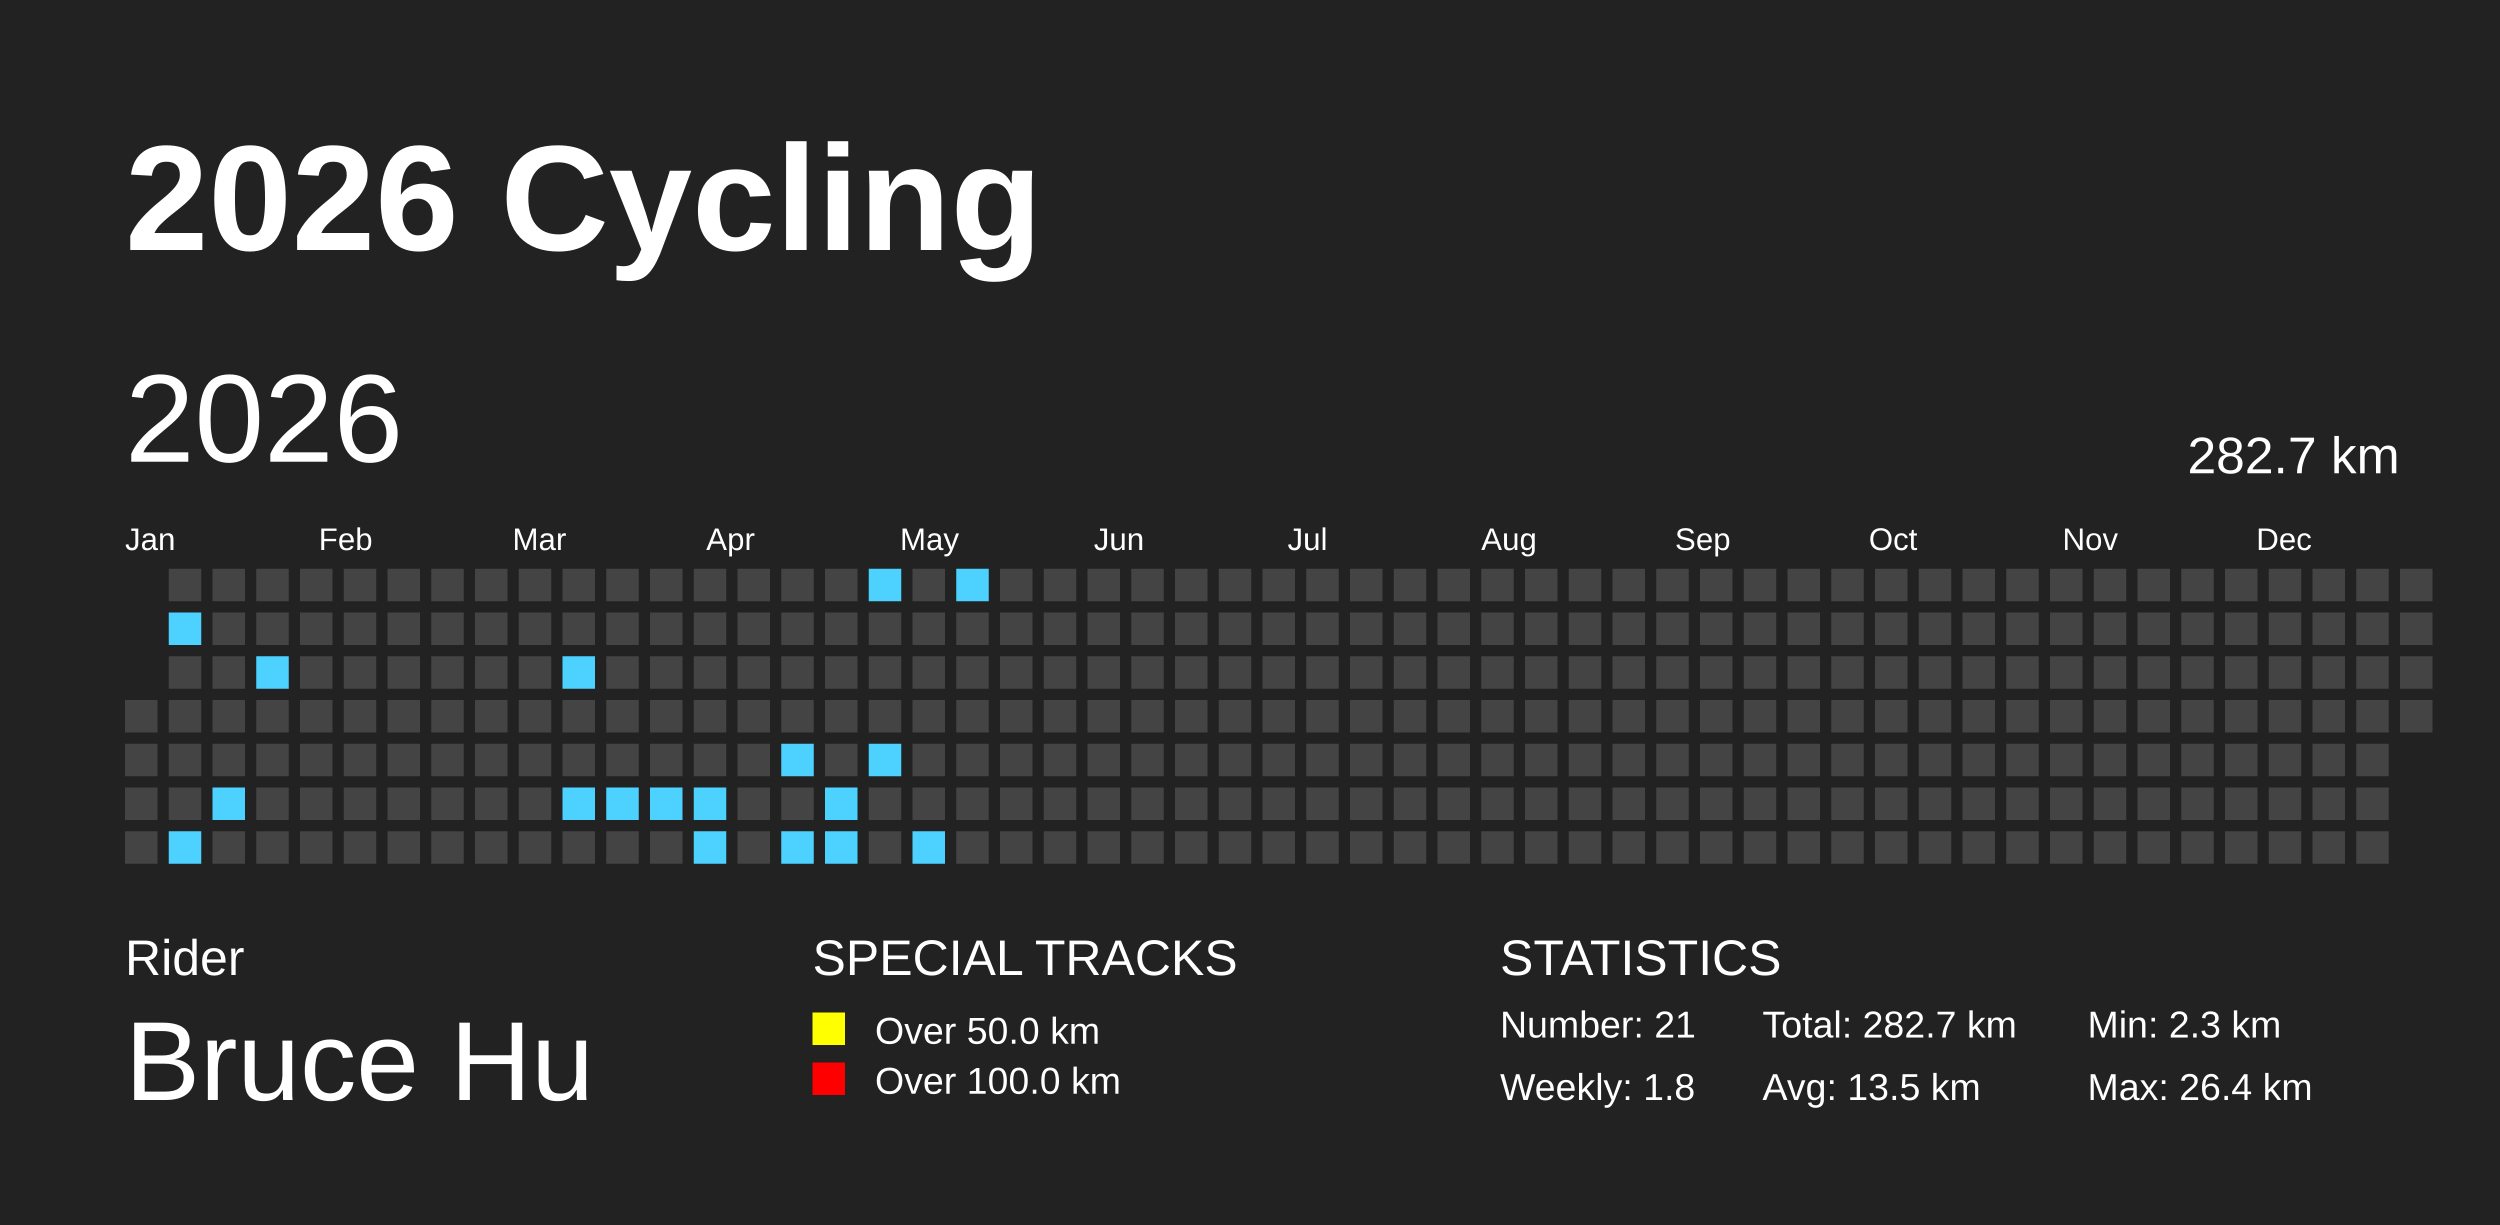
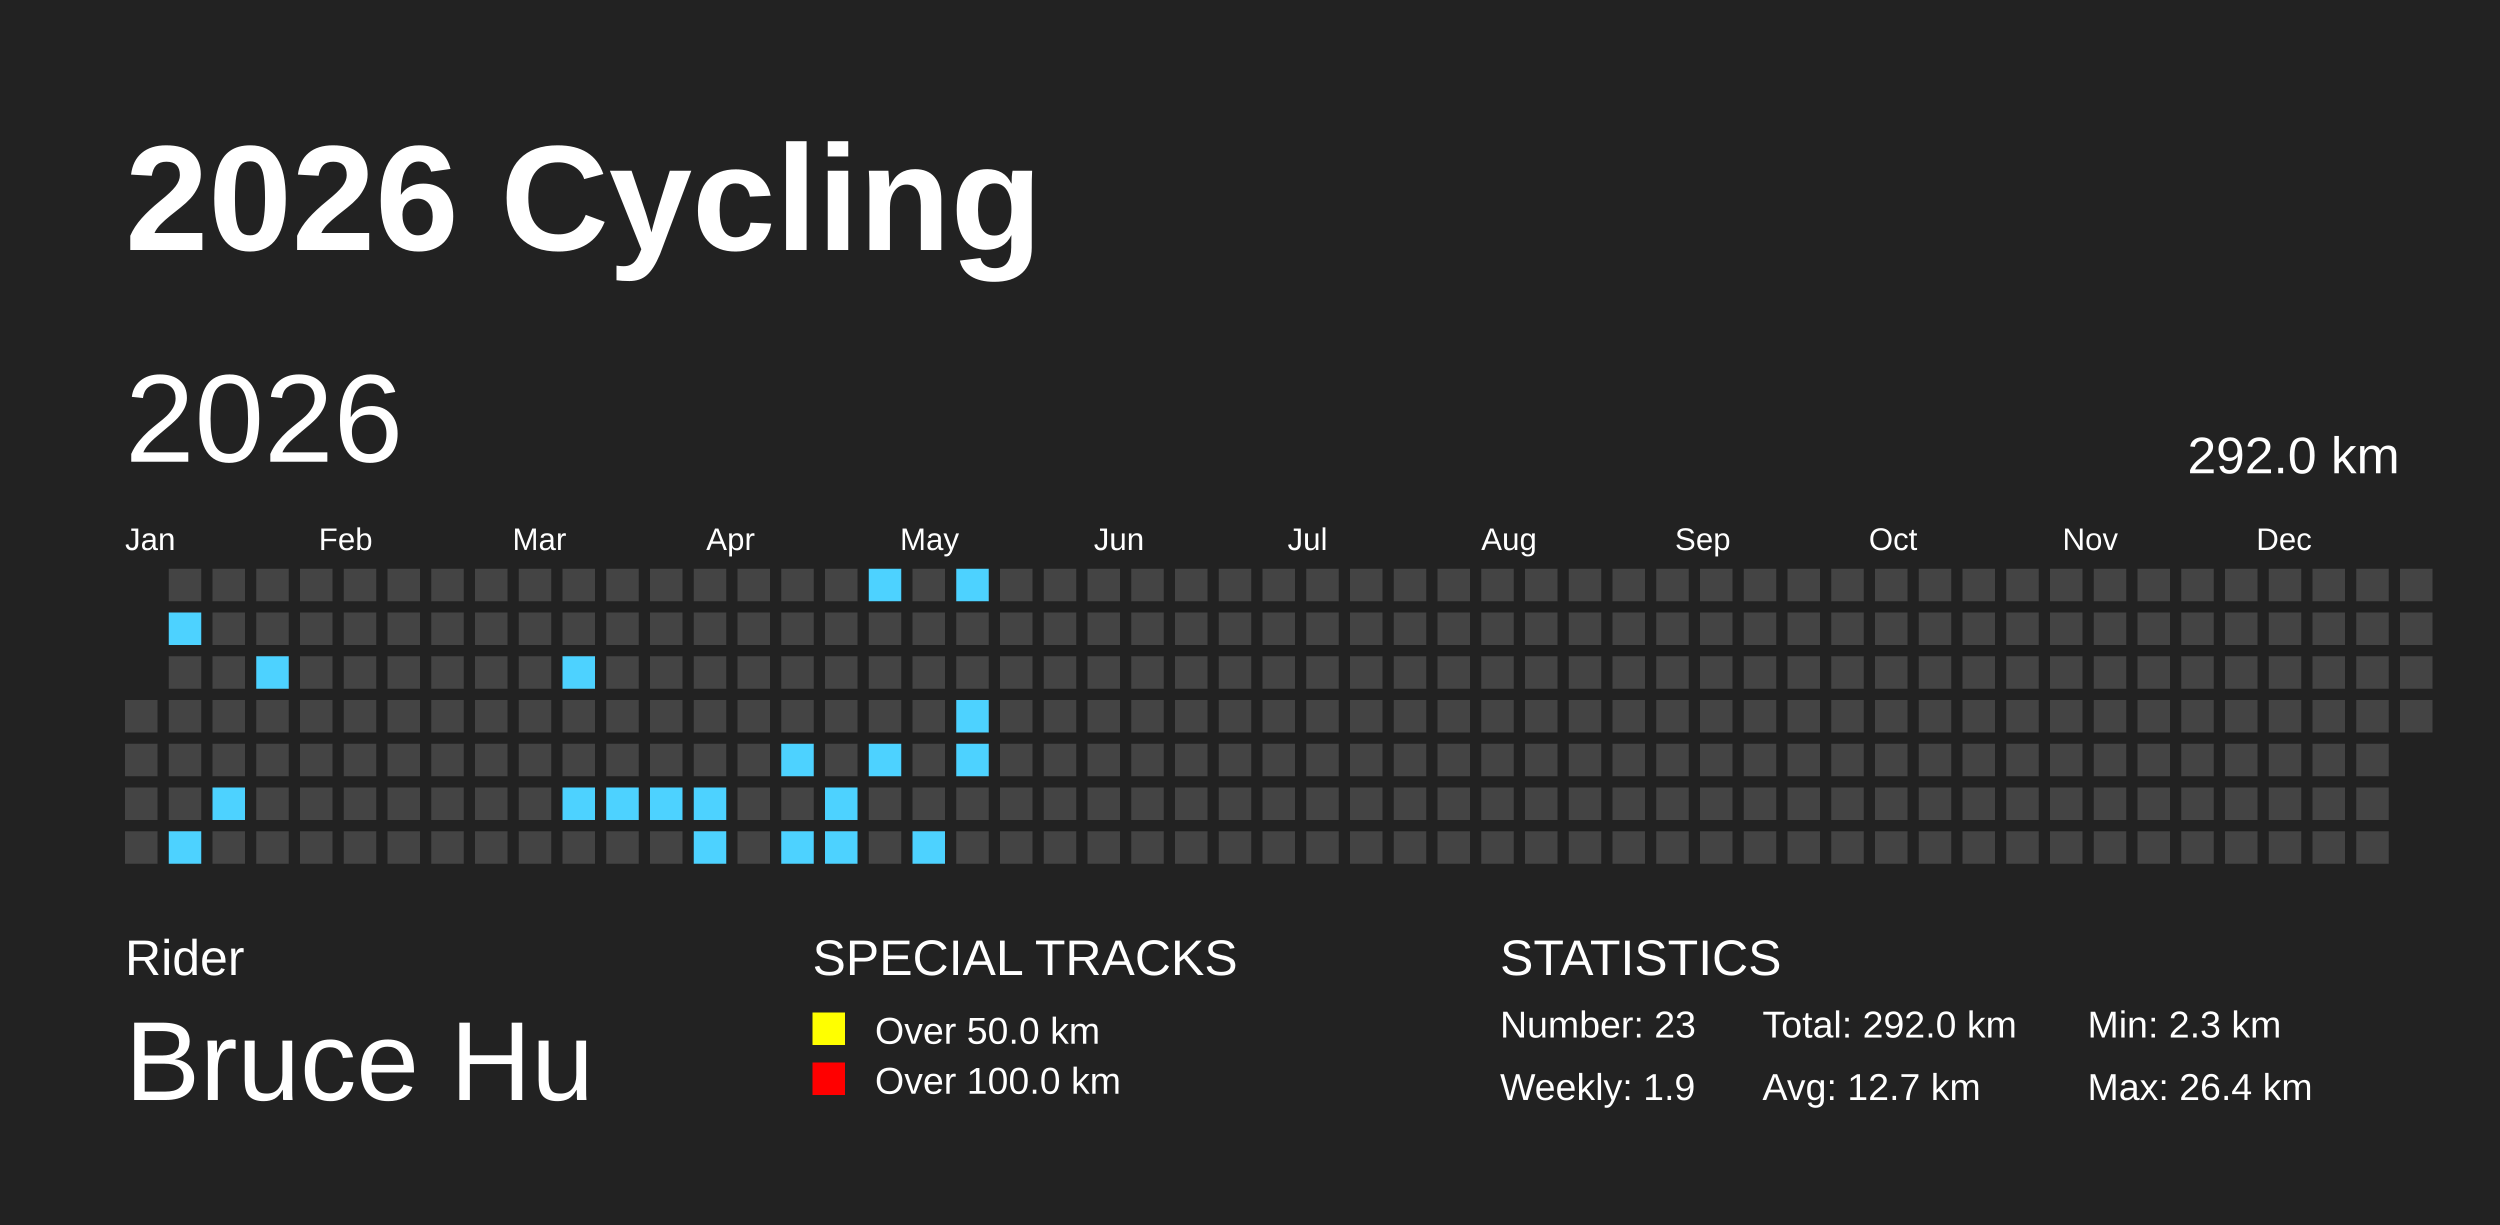
<svg xmlns="http://www.w3.org/2000/svg" baseProfile="full" height="98mm" version="1.1" viewBox="0,0,200,98" width="200mm">
  <defs />
  <rect fill="#222222" height="98" width="200" x="0" y="0" />
  <text fill="#FFFFFF" style="font-size:12px; font-family:Arial; font-weight:bold;" x="10" y="20">2026 Cycling</text>
  <text fill="#FFFFFF" style="font-size:4px; font-family:Arial" x="10" y="78">Rider</text>
  <text fill="#FFFFFF" style="font-size:9px; font-family:Arial" x="10" y="88">Bruce Hu</text>
  <text fill="#FFFFFF" style="font-size:4px; font-family:Arial" x="65" y="78">SPECIAL TRACKS</text>
  <rect fill="yellow" height="2.6" width="2.6" x="65" y="81" />
  <text fill="#FFFFFF" style="font-size:3px; font-family:Arial" x="70" y="83.5">Over 50.0 km</text>
  <rect fill="red" height="2.6" width="2.6" x="65" y="85" />
  <text fill="#FFFFFF" style="font-size:3px; font-family:Arial" x="70" y="87.5">Over 100.0 km</text>
  <text fill="#FFFFFF" style="font-size:4px; font-family:Arial" x="120" y="78">STATISTICS</text>
-   <text fill="#FFFFFF" style="font-size:3px; font-family:Arial" x="120" y="83">Number: 21</text>
-   <text fill="#FFFFFF" style="font-size:3px; font-family:Arial" x="120" y="88">Weekly: 1.8</text>
-   <text fill="#FFFFFF" style="font-size:3px; font-family:Arial" x="141" y="83">Total: 282.7 km</text>
-   <text fill="#FFFFFF" style="font-size:3px; font-family:Arial" x="141" y="88">Avg: 13.5 km</text>
+   <text fill="#FFFFFF" style="font-size:3px; font-family:Arial" x="120" y="83">Number: 23</text>
+   <text fill="#FFFFFF" style="font-size:3px; font-family:Arial" x="120" y="88">Weekly: 1.9</text>
+   <text fill="#FFFFFF" style="font-size:3px; font-family:Arial" x="141" y="83">Total: 292.0 km</text>
+   <text fill="#FFFFFF" style="font-size:3px; font-family:Arial" x="141" y="88">Avg: 12.7 km</text>
  <text fill="#FFFFFF" style="font-size:3px; font-family:Arial" x="167" y="83">Min: 2.3 km</text>
  <text fill="#FFFFFF" style="font-size:3px; font-family:Arial" x="167" y="88">Max: 26.4 km</text>
  <text dominant-baseline="hanging" fill="#FFFFFF" style="font-size:10.0px; font-family:Arial;" x="10" y="30">2026</text>
-   <text dominant-baseline="hanging" fill="#FFFFFF" style="font-size:4.125px; font-family:Arial;" x="175" y="35">282.7 km</text>
+   <text dominant-baseline="hanging" fill="#FFFFFF" style="font-size:4.125px; font-family:Arial;" x="175" y="35">292.0 km</text>
  <text fill="#FFFFFF" style="font-size:2.5px; font-family:Arial" x="10.0" y="44">Jan</text>
  <text fill="#FFFFFF" style="font-size:2.5px; font-family:Arial" x="25.5" y="44">Feb</text>
  <text fill="#FFFFFF" style="font-size:2.5px; font-family:Arial" x="41.0" y="44">Mar</text>
  <text fill="#FFFFFF" style="font-size:2.5px; font-family:Arial" x="56.5" y="44">Apr</text>
  <text fill="#FFFFFF" style="font-size:2.5px; font-family:Arial" x="72.0" y="44">May</text>
  <text fill="#FFFFFF" style="font-size:2.5px; font-family:Arial" x="87.5" y="44">Jun</text>
  <text fill="#FFFFFF" style="font-size:2.5px; font-family:Arial" x="103.0" y="44">Jul</text>
  <text fill="#FFFFFF" style="font-size:2.5px; font-family:Arial" x="118.5" y="44">Aug</text>
  <text fill="#FFFFFF" style="font-size:2.5px; font-family:Arial" x="134.0" y="44">Sep</text>
  <text fill="#FFFFFF" style="font-size:2.5px; font-family:Arial" x="149.5" y="44">Oct</text>
  <text fill="#FFFFFF" style="font-size:2.5px; font-family:Arial" x="165.0" y="44">Nov</text>
  <text fill="#FFFFFF" style="font-size:2.5px; font-family:Arial" x="180.5" y="44">Dec</text>
  <rect fill="#444444" height="2.6" width="2.6" x="10.0" y="56.0" />
  <rect fill="#444444" height="2.6" width="2.6" x="10.0" y="59.5" />
  <rect fill="#444444" height="2.6" width="2.6" x="10.0" y="63.0" />
  <rect fill="#444444" height="2.6" width="2.6" x="10.0" y="66.5" />
  <rect fill="#444444" height="2.6" width="2.6" x="13.5" y="45.5" />
  <rect fill="#4DD2FF" height="2.6" width="2.6" x="13.5" y="49.0" />
  <rect fill="#444444" height="2.6" width="2.6" x="13.5" y="52.5" />
  <rect fill="#444444" height="2.6" width="2.6" x="13.5" y="56.0" />
  <rect fill="#444444" height="2.6" width="2.6" x="13.5" y="59.5" />
  <rect fill="#444444" height="2.6" width="2.6" x="13.5" y="63.0" />
  <rect fill="#4DD2FF" height="2.6" width="2.6" x="13.5" y="66.5" />
  <rect fill="#444444" height="2.6" width="2.6" x="17.0" y="45.5" />
  <rect fill="#444444" height="2.6" width="2.6" x="17.0" y="49.0" />
  <rect fill="#444444" height="2.6" width="2.6" x="17.0" y="52.5" />
  <rect fill="#444444" height="2.6" width="2.6" x="17.0" y="56.0" />
  <rect fill="#444444" height="2.6" width="2.6" x="17.0" y="59.5" />
  <rect fill="#4DD2FF" height="2.6" width="2.6" x="17.0" y="63.0" />
  <rect fill="#444444" height="2.6" width="2.6" x="17.0" y="66.5" />
  <rect fill="#444444" height="2.6" width="2.6" x="20.5" y="45.5" />
  <rect fill="#444444" height="2.6" width="2.6" x="20.5" y="49.0" />
  <rect fill="#4DD2FF" height="2.6" width="2.6" x="20.5" y="52.5" />
  <rect fill="#444444" height="2.6" width="2.6" x="20.5" y="56.0" />
  <rect fill="#444444" height="2.6" width="2.6" x="20.5" y="59.5" />
  <rect fill="#444444" height="2.6" width="2.6" x="20.5" y="63.0" />
  <rect fill="#444444" height="2.6" width="2.6" x="20.5" y="66.5" />
  <rect fill="#444444" height="2.6" width="2.6" x="24.0" y="45.5" />
  <rect fill="#444444" height="2.6" width="2.6" x="24.0" y="49.0" />
  <rect fill="#444444" height="2.6" width="2.6" x="24.0" y="52.5" />
  <rect fill="#444444" height="2.6" width="2.6" x="24.0" y="56.0" />
  <rect fill="#444444" height="2.6" width="2.6" x="24.0" y="59.5" />
  <rect fill="#444444" height="2.6" width="2.6" x="24.0" y="63.0" />
  <rect fill="#444444" height="2.6" width="2.6" x="24.0" y="66.5" />
  <rect fill="#444444" height="2.6" width="2.6" x="27.5" y="45.5" />
  <rect fill="#444444" height="2.6" width="2.6" x="27.5" y="49.0" />
  <rect fill="#444444" height="2.6" width="2.6" x="27.5" y="52.5" />
  <rect fill="#444444" height="2.6" width="2.6" x="27.5" y="56.0" />
  <rect fill="#444444" height="2.6" width="2.6" x="27.5" y="59.5" />
  <rect fill="#444444" height="2.6" width="2.6" x="27.5" y="63.0" />
  <rect fill="#444444" height="2.6" width="2.6" x="27.5" y="66.5" />
  <rect fill="#444444" height="2.6" width="2.6" x="31.0" y="45.5" />
  <rect fill="#444444" height="2.6" width="2.6" x="31.0" y="49.0" />
  <rect fill="#444444" height="2.6" width="2.6" x="31.0" y="52.5" />
  <rect fill="#444444" height="2.6" width="2.6" x="31.0" y="56.0" />
  <rect fill="#444444" height="2.6" width="2.6" x="31.0" y="59.5" />
  <rect fill="#444444" height="2.6" width="2.6" x="31.0" y="63.0" />
  <rect fill="#444444" height="2.6" width="2.6" x="31.0" y="66.5" />
  <rect fill="#444444" height="2.6" width="2.6" x="34.5" y="45.5" />
  <rect fill="#444444" height="2.6" width="2.6" x="34.5" y="49.0" />
  <rect fill="#444444" height="2.6" width="2.6" x="34.5" y="52.5" />
  <rect fill="#444444" height="2.6" width="2.6" x="34.5" y="56.0" />
  <rect fill="#444444" height="2.6" width="2.6" x="34.5" y="59.5" />
  <rect fill="#444444" height="2.6" width="2.6" x="34.5" y="63.0" />
  <rect fill="#444444" height="2.6" width="2.6" x="34.5" y="66.5" />
  <rect fill="#444444" height="2.6" width="2.6" x="38.0" y="45.5" />
  <rect fill="#444444" height="2.6" width="2.6" x="38.0" y="49.0" />
  <rect fill="#444444" height="2.6" width="2.6" x="38.0" y="52.5" />
  <rect fill="#444444" height="2.6" width="2.6" x="38.0" y="56.0" />
  <rect fill="#444444" height="2.6" width="2.6" x="38.0" y="59.5" />
  <rect fill="#444444" height="2.6" width="2.6" x="38.0" y="63.0" />
  <rect fill="#444444" height="2.6" width="2.6" x="38.0" y="66.5" />
  <rect fill="#444444" height="2.6" width="2.6" x="41.5" y="45.5" />
  <rect fill="#444444" height="2.6" width="2.6" x="41.5" y="49.0" />
  <rect fill="#444444" height="2.6" width="2.6" x="41.5" y="52.5" />
  <rect fill="#444444" height="2.6" width="2.6" x="41.5" y="56.0" />
  <rect fill="#444444" height="2.6" width="2.6" x="41.5" y="59.5" />
  <rect fill="#444444" height="2.6" width="2.6" x="41.5" y="63.0" />
  <rect fill="#444444" height="2.6" width="2.6" x="41.5" y="66.5" />
  <rect fill="#444444" height="2.6" width="2.6" x="45.0" y="45.5" />
  <rect fill="#444444" height="2.6" width="2.6" x="45.0" y="49.0" />
  <rect fill="#4DD2FF" height="2.6" width="2.6" x="45.0" y="52.5" />
  <rect fill="#444444" height="2.6" width="2.6" x="45.0" y="56.0" />
  <rect fill="#444444" height="2.6" width="2.6" x="45.0" y="59.5" />
  <rect fill="#4DD2FF" height="2.6" width="2.6" x="45.0" y="63.0" />
  <rect fill="#444444" height="2.6" width="2.6" x="45.0" y="66.5" />
  <rect fill="#444444" height="2.6" width="2.6" x="48.5" y="45.5" />
  <rect fill="#444444" height="2.6" width="2.6" x="48.5" y="49.0" />
  <rect fill="#444444" height="2.6" width="2.6" x="48.5" y="52.5" />
  <rect fill="#444444" height="2.6" width="2.6" x="48.5" y="56.0" />
  <rect fill="#444444" height="2.6" width="2.6" x="48.5" y="59.5" />
  <rect fill="#4DD2FF" height="2.6" width="2.6" x="48.5" y="63.0" />
  <rect fill="#444444" height="2.6" width="2.6" x="48.5" y="66.5" />
  <rect fill="#444444" height="2.6" width="2.6" x="52.0" y="45.5" />
  <rect fill="#444444" height="2.6" width="2.6" x="52.0" y="49.0" />
  <rect fill="#444444" height="2.6" width="2.6" x="52.0" y="52.5" />
  <rect fill="#444444" height="2.6" width="2.6" x="52.0" y="56.0" />
  <rect fill="#444444" height="2.6" width="2.6" x="52.0" y="59.5" />
  <rect fill="#4DD2FF" height="2.6" width="2.6" x="52.0" y="63.0" />
  <rect fill="#444444" height="2.6" width="2.6" x="52.0" y="66.5" />
  <rect fill="#444444" height="2.6" width="2.6" x="55.5" y="45.5" />
  <rect fill="#444444" height="2.6" width="2.6" x="55.5" y="49.0" />
  <rect fill="#444444" height="2.6" width="2.6" x="55.5" y="52.5" />
  <rect fill="#444444" height="2.6" width="2.6" x="55.5" y="56.0" />
  <rect fill="#444444" height="2.6" width="2.6" x="55.5" y="59.5" />
  <rect fill="#4DD2FF" height="2.6" width="2.6" x="55.5" y="63.0" />
  <rect fill="#4DD2FF" height="2.6" width="2.6" x="55.5" y="66.5" />
  <rect fill="#444444" height="2.6" width="2.6" x="59.0" y="45.5" />
  <rect fill="#444444" height="2.6" width="2.6" x="59.0" y="49.0" />
  <rect fill="#444444" height="2.6" width="2.6" x="59.0" y="52.5" />
  <rect fill="#444444" height="2.6" width="2.6" x="59.0" y="56.0" />
  <rect fill="#444444" height="2.6" width="2.6" x="59.0" y="59.5" />
  <rect fill="#444444" height="2.6" width="2.6" x="59.0" y="63.0" />
  <rect fill="#444444" height="2.6" width="2.6" x="59.0" y="66.5" />
  <rect fill="#444444" height="2.6" width="2.6" x="62.5" y="45.5" />
  <rect fill="#444444" height="2.6" width="2.6" x="62.5" y="49.0" />
  <rect fill="#444444" height="2.6" width="2.6" x="62.5" y="52.5" />
  <rect fill="#444444" height="2.6" width="2.6" x="62.5" y="56.0" />
  <rect fill="#4DD2FF" height="2.6" width="2.6" x="62.5" y="59.5" />
  <rect fill="#444444" height="2.6" width="2.6" x="62.5" y="63.0" />
  <rect fill="#4DD2FF" height="2.6" width="2.6" x="62.5" y="66.5" />
  <rect fill="#444444" height="2.6" width="2.6" x="66.0" y="45.5" />
  <rect fill="#444444" height="2.6" width="2.6" x="66.0" y="49.0" />
  <rect fill="#444444" height="2.6" width="2.6" x="66.0" y="52.5" />
  <rect fill="#444444" height="2.6" width="2.6" x="66.0" y="56.0" />
  <rect fill="#444444" height="2.6" width="2.6" x="66.0" y="59.5" />
  <rect fill="#4DD2FF" height="2.6" width="2.6" x="66.0" y="63.0" />
  <rect fill="#4DD2FF" height="2.6" width="2.6" x="66.0" y="66.5" />
  <rect fill="#4DD2FF" height="2.6" width="2.6" x="69.5" y="45.5" />
  <rect fill="#444444" height="2.6" width="2.6" x="69.5" y="49.0" />
  <rect fill="#444444" height="2.6" width="2.6" x="69.5" y="52.5" />
  <rect fill="#444444" height="2.6" width="2.6" x="69.5" y="56.0" />
  <rect fill="#4DD2FF" height="2.6" width="2.6" x="69.5" y="59.5" />
  <rect fill="#444444" height="2.6" width="2.6" x="69.5" y="63.0" />
  <rect fill="#444444" height="2.6" width="2.6" x="69.5" y="66.5" />
  <rect fill="#444444" height="2.6" width="2.6" x="73.0" y="45.5" />
  <rect fill="#444444" height="2.6" width="2.6" x="73.0" y="49.0" />
  <rect fill="#444444" height="2.6" width="2.6" x="73.0" y="52.5" />
  <rect fill="#444444" height="2.6" width="2.6" x="73.0" y="56.0" />
  <rect fill="#444444" height="2.6" width="2.6" x="73.0" y="59.5" />
  <rect fill="#444444" height="2.6" width="2.6" x="73.0" y="63.0" />
  <rect fill="#4DD2FF" height="2.6" width="2.6" x="73.0" y="66.5" />
  <rect fill="#4DD2FF" height="2.6" width="2.6" x="76.5" y="45.5" />
  <rect fill="#444444" height="2.6" width="2.6" x="76.5" y="49.0" />
  <rect fill="#444444" height="2.6" width="2.6" x="76.5" y="52.5" />
-   <rect fill="#444444" height="2.6" width="2.6" x="76.5" y="56.0" />
-   <rect fill="#444444" height="2.6" width="2.6" x="76.5" y="59.5" />
+   <rect fill="#4DD2FF" height="2.6" width="2.6" x="76.5" y="56.0" />
+   <rect fill="#4DD2FF" height="2.6" width="2.6" x="76.5" y="59.5" />
  <rect fill="#444444" height="2.6" width="2.6" x="76.5" y="63.0" />
  <rect fill="#444444" height="2.6" width="2.6" x="76.5" y="66.5" />
  <rect fill="#444444" height="2.6" width="2.6" x="80.0" y="45.5" />
  <rect fill="#444444" height="2.6" width="2.6" x="80.0" y="49.0" />
  <rect fill="#444444" height="2.6" width="2.6" x="80.0" y="52.5" />
  <rect fill="#444444" height="2.6" width="2.6" x="80.0" y="56.0" />
  <rect fill="#444444" height="2.6" width="2.6" x="80.0" y="59.5" />
  <rect fill="#444444" height="2.6" width="2.6" x="80.0" y="63.0" />
  <rect fill="#444444" height="2.6" width="2.6" x="80.0" y="66.5" />
  <rect fill="#444444" height="2.6" width="2.6" x="83.5" y="45.5" />
  <rect fill="#444444" height="2.6" width="2.6" x="83.5" y="49.0" />
  <rect fill="#444444" height="2.6" width="2.6" x="83.5" y="52.5" />
  <rect fill="#444444" height="2.6" width="2.6" x="83.5" y="56.0" />
  <rect fill="#444444" height="2.6" width="2.6" x="83.5" y="59.5" />
  <rect fill="#444444" height="2.6" width="2.6" x="83.5" y="63.0" />
  <rect fill="#444444" height="2.6" width="2.6" x="83.5" y="66.5" />
  <rect fill="#444444" height="2.6" width="2.6" x="87.0" y="45.5" />
  <rect fill="#444444" height="2.6" width="2.6" x="87.0" y="49.0" />
  <rect fill="#444444" height="2.6" width="2.6" x="87.0" y="52.5" />
  <rect fill="#444444" height="2.6" width="2.6" x="87.0" y="56.0" />
  <rect fill="#444444" height="2.6" width="2.6" x="87.0" y="59.5" />
  <rect fill="#444444" height="2.6" width="2.6" x="87.0" y="63.0" />
  <rect fill="#444444" height="2.6" width="2.6" x="87.0" y="66.5" />
  <rect fill="#444444" height="2.6" width="2.6" x="90.5" y="45.5" />
  <rect fill="#444444" height="2.6" width="2.6" x="90.5" y="49.0" />
  <rect fill="#444444" height="2.6" width="2.6" x="90.5" y="52.5" />
  <rect fill="#444444" height="2.6" width="2.6" x="90.5" y="56.0" />
  <rect fill="#444444" height="2.6" width="2.6" x="90.5" y="59.5" />
  <rect fill="#444444" height="2.6" width="2.6" x="90.5" y="63.0" />
  <rect fill="#444444" height="2.6" width="2.6" x="90.5" y="66.5" />
  <rect fill="#444444" height="2.6" width="2.6" x="94.0" y="45.5" />
  <rect fill="#444444" height="2.6" width="2.6" x="94.0" y="49.0" />
  <rect fill="#444444" height="2.6" width="2.6" x="94.0" y="52.5" />
  <rect fill="#444444" height="2.6" width="2.6" x="94.0" y="56.0" />
  <rect fill="#444444" height="2.6" width="2.6" x="94.0" y="59.5" />
  <rect fill="#444444" height="2.6" width="2.6" x="94.0" y="63.0" />
  <rect fill="#444444" height="2.6" width="2.6" x="94.0" y="66.5" />
  <rect fill="#444444" height="2.6" width="2.6" x="97.5" y="45.5" />
  <rect fill="#444444" height="2.6" width="2.6" x="97.5" y="49.0" />
  <rect fill="#444444" height="2.6" width="2.6" x="97.5" y="52.5" />
  <rect fill="#444444" height="2.6" width="2.6" x="97.5" y="56.0" />
  <rect fill="#444444" height="2.6" width="2.6" x="97.5" y="59.5" />
  <rect fill="#444444" height="2.6" width="2.6" x="97.5" y="63.0" />
  <rect fill="#444444" height="2.6" width="2.6" x="97.5" y="66.5" />
  <rect fill="#444444" height="2.6" width="2.6" x="101.0" y="45.5" />
  <rect fill="#444444" height="2.6" width="2.6" x="101.0" y="49.0" />
  <rect fill="#444444" height="2.6" width="2.6" x="101.0" y="52.5" />
  <rect fill="#444444" height="2.6" width="2.6" x="101.0" y="56.0" />
  <rect fill="#444444" height="2.6" width="2.6" x="101.0" y="59.5" />
  <rect fill="#444444" height="2.6" width="2.6" x="101.0" y="63.0" />
  <rect fill="#444444" height="2.6" width="2.6" x="101.0" y="66.5" />
  <rect fill="#444444" height="2.6" width="2.6" x="104.5" y="45.5" />
  <rect fill="#444444" height="2.6" width="2.6" x="104.5" y="49.0" />
  <rect fill="#444444" height="2.6" width="2.6" x="104.5" y="52.5" />
  <rect fill="#444444" height="2.6" width="2.6" x="104.5" y="56.0" />
  <rect fill="#444444" height="2.6" width="2.6" x="104.5" y="59.5" />
  <rect fill="#444444" height="2.6" width="2.6" x="104.5" y="63.0" />
  <rect fill="#444444" height="2.6" width="2.6" x="104.5" y="66.5" />
  <rect fill="#444444" height="2.6" width="2.6" x="108.0" y="45.5" />
  <rect fill="#444444" height="2.6" width="2.6" x="108.0" y="49.0" />
  <rect fill="#444444" height="2.6" width="2.6" x="108.0" y="52.5" />
  <rect fill="#444444" height="2.6" width="2.6" x="108.0" y="56.0" />
  <rect fill="#444444" height="2.6" width="2.6" x="108.0" y="59.5" />
  <rect fill="#444444" height="2.6" width="2.6" x="108.0" y="63.0" />
  <rect fill="#444444" height="2.6" width="2.6" x="108.0" y="66.5" />
  <rect fill="#444444" height="2.6" width="2.6" x="111.5" y="45.5" />
  <rect fill="#444444" height="2.6" width="2.6" x="111.5" y="49.0" />
  <rect fill="#444444" height="2.6" width="2.6" x="111.5" y="52.5" />
  <rect fill="#444444" height="2.6" width="2.6" x="111.5" y="56.0" />
  <rect fill="#444444" height="2.6" width="2.6" x="111.5" y="59.5" />
  <rect fill="#444444" height="2.6" width="2.6" x="111.5" y="63.0" />
  <rect fill="#444444" height="2.6" width="2.6" x="111.5" y="66.5" />
  <rect fill="#444444" height="2.6" width="2.6" x="115.0" y="45.5" />
  <rect fill="#444444" height="2.6" width="2.6" x="115.0" y="49.0" />
  <rect fill="#444444" height="2.6" width="2.6" x="115.0" y="52.5" />
  <rect fill="#444444" height="2.6" width="2.6" x="115.0" y="56.0" />
  <rect fill="#444444" height="2.6" width="2.6" x="115.0" y="59.5" />
  <rect fill="#444444" height="2.6" width="2.6" x="115.0" y="63.0" />
  <rect fill="#444444" height="2.6" width="2.6" x="115.0" y="66.5" />
  <rect fill="#444444" height="2.6" width="2.6" x="118.5" y="45.5" />
  <rect fill="#444444" height="2.6" width="2.6" x="118.5" y="49.0" />
  <rect fill="#444444" height="2.6" width="2.6" x="118.5" y="52.5" />
  <rect fill="#444444" height="2.6" width="2.6" x="118.5" y="56.0" />
  <rect fill="#444444" height="2.6" width="2.6" x="118.5" y="59.5" />
  <rect fill="#444444" height="2.6" width="2.6" x="118.5" y="63.0" />
  <rect fill="#444444" height="2.6" width="2.6" x="118.5" y="66.5" />
  <rect fill="#444444" height="2.6" width="2.6" x="122.0" y="45.5" />
  <rect fill="#444444" height="2.6" width="2.6" x="122.0" y="49.0" />
  <rect fill="#444444" height="2.6" width="2.6" x="122.0" y="52.5" />
  <rect fill="#444444" height="2.6" width="2.6" x="122.0" y="56.0" />
  <rect fill="#444444" height="2.6" width="2.6" x="122.0" y="59.5" />
  <rect fill="#444444" height="2.6" width="2.6" x="122.0" y="63.0" />
  <rect fill="#444444" height="2.6" width="2.6" x="122.0" y="66.5" />
  <rect fill="#444444" height="2.6" width="2.6" x="125.5" y="45.5" />
  <rect fill="#444444" height="2.6" width="2.6" x="125.5" y="49.0" />
  <rect fill="#444444" height="2.6" width="2.6" x="125.5" y="52.5" />
  <rect fill="#444444" height="2.6" width="2.6" x="125.5" y="56.0" />
  <rect fill="#444444" height="2.6" width="2.6" x="125.5" y="59.5" />
  <rect fill="#444444" height="2.6" width="2.6" x="125.5" y="63.0" />
  <rect fill="#444444" height="2.6" width="2.6" x="125.5" y="66.5" />
  <rect fill="#444444" height="2.6" width="2.6" x="129.0" y="45.5" />
  <rect fill="#444444" height="2.6" width="2.6" x="129.0" y="49.0" />
  <rect fill="#444444" height="2.6" width="2.6" x="129.0" y="52.5" />
  <rect fill="#444444" height="2.6" width="2.6" x="129.0" y="56.0" />
  <rect fill="#444444" height="2.6" width="2.6" x="129.0" y="59.5" />
  <rect fill="#444444" height="2.6" width="2.6" x="129.0" y="63.0" />
  <rect fill="#444444" height="2.6" width="2.6" x="129.0" y="66.5" />
  <rect fill="#444444" height="2.6" width="2.6" x="132.5" y="45.5" />
  <rect fill="#444444" height="2.6" width="2.6" x="132.5" y="49.0" />
  <rect fill="#444444" height="2.6" width="2.6" x="132.5" y="52.5" />
  <rect fill="#444444" height="2.6" width="2.6" x="132.5" y="56.0" />
  <rect fill="#444444" height="2.6" width="2.6" x="132.5" y="59.5" />
  <rect fill="#444444" height="2.6" width="2.6" x="132.5" y="63.0" />
  <rect fill="#444444" height="2.6" width="2.6" x="132.5" y="66.5" />
  <rect fill="#444444" height="2.6" width="2.6" x="136.0" y="45.5" />
  <rect fill="#444444" height="2.6" width="2.6" x="136.0" y="49.0" />
  <rect fill="#444444" height="2.6" width="2.6" x="136.0" y="52.5" />
  <rect fill="#444444" height="2.6" width="2.6" x="136.0" y="56.0" />
  <rect fill="#444444" height="2.6" width="2.6" x="136.0" y="59.5" />
  <rect fill="#444444" height="2.6" width="2.6" x="136.0" y="63.0" />
  <rect fill="#444444" height="2.6" width="2.6" x="136.0" y="66.5" />
  <rect fill="#444444" height="2.6" width="2.6" x="139.5" y="45.5" />
  <rect fill="#444444" height="2.6" width="2.6" x="139.5" y="49.0" />
  <rect fill="#444444" height="2.6" width="2.6" x="139.5" y="52.5" />
  <rect fill="#444444" height="2.6" width="2.6" x="139.5" y="56.0" />
  <rect fill="#444444" height="2.6" width="2.6" x="139.5" y="59.5" />
  <rect fill="#444444" height="2.6" width="2.6" x="139.5" y="63.0" />
  <rect fill="#444444" height="2.6" width="2.6" x="139.5" y="66.5" />
  <rect fill="#444444" height="2.6" width="2.6" x="143.0" y="45.5" />
  <rect fill="#444444" height="2.6" width="2.6" x="143.0" y="49.0" />
  <rect fill="#444444" height="2.6" width="2.6" x="143.0" y="52.5" />
  <rect fill="#444444" height="2.6" width="2.6" x="143.0" y="56.0" />
  <rect fill="#444444" height="2.6" width="2.6" x="143.0" y="59.5" />
  <rect fill="#444444" height="2.6" width="2.6" x="143.0" y="63.0" />
  <rect fill="#444444" height="2.6" width="2.6" x="143.0" y="66.5" />
  <rect fill="#444444" height="2.6" width="2.6" x="146.5" y="45.5" />
  <rect fill="#444444" height="2.6" width="2.6" x="146.5" y="49.0" />
  <rect fill="#444444" height="2.6" width="2.6" x="146.5" y="52.5" />
  <rect fill="#444444" height="2.6" width="2.6" x="146.5" y="56.0" />
  <rect fill="#444444" height="2.6" width="2.6" x="146.5" y="59.5" />
  <rect fill="#444444" height="2.6" width="2.6" x="146.5" y="63.0" />
  <rect fill="#444444" height="2.6" width="2.6" x="146.5" y="66.5" />
  <rect fill="#444444" height="2.6" width="2.6" x="150.0" y="45.5" />
  <rect fill="#444444" height="2.6" width="2.6" x="150.0" y="49.0" />
  <rect fill="#444444" height="2.6" width="2.6" x="150.0" y="52.5" />
  <rect fill="#444444" height="2.6" width="2.6" x="150.0" y="56.0" />
  <rect fill="#444444" height="2.6" width="2.6" x="150.0" y="59.5" />
  <rect fill="#444444" height="2.6" width="2.6" x="150.0" y="63.0" />
  <rect fill="#444444" height="2.6" width="2.6" x="150.0" y="66.5" />
  <rect fill="#444444" height="2.6" width="2.6" x="153.5" y="45.5" />
  <rect fill="#444444" height="2.6" width="2.6" x="153.5" y="49.0" />
  <rect fill="#444444" height="2.6" width="2.6" x="153.5" y="52.5" />
  <rect fill="#444444" height="2.6" width="2.6" x="153.5" y="56.0" />
  <rect fill="#444444" height="2.6" width="2.6" x="153.5" y="59.5" />
  <rect fill="#444444" height="2.6" width="2.6" x="153.5" y="63.0" />
  <rect fill="#444444" height="2.6" width="2.6" x="153.5" y="66.5" />
  <rect fill="#444444" height="2.6" width="2.6" x="157.0" y="45.5" />
  <rect fill="#444444" height="2.6" width="2.6" x="157.0" y="49.0" />
  <rect fill="#444444" height="2.6" width="2.6" x="157.0" y="52.5" />
  <rect fill="#444444" height="2.6" width="2.6" x="157.0" y="56.0" />
  <rect fill="#444444" height="2.6" width="2.6" x="157.0" y="59.5" />
  <rect fill="#444444" height="2.6" width="2.6" x="157.0" y="63.0" />
  <rect fill="#444444" height="2.6" width="2.6" x="157.0" y="66.5" />
  <rect fill="#444444" height="2.6" width="2.6" x="160.5" y="45.5" />
  <rect fill="#444444" height="2.6" width="2.6" x="160.5" y="49.0" />
  <rect fill="#444444" height="2.6" width="2.6" x="160.5" y="52.5" />
  <rect fill="#444444" height="2.6" width="2.6" x="160.5" y="56.0" />
  <rect fill="#444444" height="2.6" width="2.6" x="160.5" y="59.5" />
  <rect fill="#444444" height="2.6" width="2.6" x="160.5" y="63.0" />
  <rect fill="#444444" height="2.6" width="2.6" x="160.5" y="66.5" />
  <rect fill="#444444" height="2.6" width="2.6" x="164.0" y="45.5" />
  <rect fill="#444444" height="2.6" width="2.6" x="164.0" y="49.0" />
  <rect fill="#444444" height="2.6" width="2.6" x="164.0" y="52.5" />
  <rect fill="#444444" height="2.6" width="2.6" x="164.0" y="56.0" />
  <rect fill="#444444" height="2.6" width="2.6" x="164.0" y="59.5" />
  <rect fill="#444444" height="2.6" width="2.6" x="164.0" y="63.0" />
  <rect fill="#444444" height="2.6" width="2.6" x="164.0" y="66.5" />
  <rect fill="#444444" height="2.6" width="2.6" x="167.5" y="45.5" />
  <rect fill="#444444" height="2.6" width="2.6" x="167.5" y="49.0" />
  <rect fill="#444444" height="2.6" width="2.6" x="167.5" y="52.5" />
  <rect fill="#444444" height="2.6" width="2.6" x="167.5" y="56.0" />
  <rect fill="#444444" height="2.6" width="2.6" x="167.5" y="59.5" />
  <rect fill="#444444" height="2.6" width="2.6" x="167.5" y="63.0" />
  <rect fill="#444444" height="2.6" width="2.6" x="167.5" y="66.5" />
  <rect fill="#444444" height="2.6" width="2.6" x="171.0" y="45.5" />
  <rect fill="#444444" height="2.6" width="2.6" x="171.0" y="49.0" />
  <rect fill="#444444" height="2.6" width="2.6" x="171.0" y="52.5" />
  <rect fill="#444444" height="2.6" width="2.6" x="171.0" y="56.0" />
  <rect fill="#444444" height="2.6" width="2.6" x="171.0" y="59.5" />
  <rect fill="#444444" height="2.6" width="2.6" x="171.0" y="63.0" />
  <rect fill="#444444" height="2.6" width="2.6" x="171.0" y="66.5" />
  <rect fill="#444444" height="2.6" width="2.6" x="174.5" y="45.5" />
  <rect fill="#444444" height="2.6" width="2.6" x="174.5" y="49.0" />
  <rect fill="#444444" height="2.6" width="2.6" x="174.5" y="52.5" />
  <rect fill="#444444" height="2.6" width="2.6" x="174.5" y="56.0" />
  <rect fill="#444444" height="2.6" width="2.6" x="174.5" y="59.5" />
  <rect fill="#444444" height="2.6" width="2.6" x="174.5" y="63.0" />
  <rect fill="#444444" height="2.6" width="2.6" x="174.5" y="66.5" />
  <rect fill="#444444" height="2.6" width="2.6" x="178.0" y="45.5" />
  <rect fill="#444444" height="2.6" width="2.6" x="178.0" y="49.0" />
  <rect fill="#444444" height="2.6" width="2.6" x="178.0" y="52.5" />
  <rect fill="#444444" height="2.6" width="2.6" x="178.0" y="56.0" />
  <rect fill="#444444" height="2.6" width="2.6" x="178.0" y="59.5" />
  <rect fill="#444444" height="2.6" width="2.6" x="178.0" y="63.0" />
  <rect fill="#444444" height="2.6" width="2.6" x="178.0" y="66.5" />
  <rect fill="#444444" height="2.6" width="2.6" x="181.5" y="45.5" />
  <rect fill="#444444" height="2.6" width="2.6" x="181.5" y="49.0" />
  <rect fill="#444444" height="2.6" width="2.6" x="181.5" y="52.5" />
  <rect fill="#444444" height="2.6" width="2.6" x="181.5" y="56.0" />
  <rect fill="#444444" height="2.6" width="2.6" x="181.5" y="59.5" />
  <rect fill="#444444" height="2.6" width="2.6" x="181.5" y="63.0" />
  <rect fill="#444444" height="2.6" width="2.6" x="181.5" y="66.5" />
  <rect fill="#444444" height="2.6" width="2.6" x="185.0" y="45.5" />
  <rect fill="#444444" height="2.6" width="2.6" x="185.0" y="49.0" />
  <rect fill="#444444" height="2.6" width="2.6" x="185.0" y="52.5" />
  <rect fill="#444444" height="2.6" width="2.6" x="185.0" y="56.0" />
  <rect fill="#444444" height="2.6" width="2.6" x="185.0" y="59.5" />
  <rect fill="#444444" height="2.6" width="2.6" x="185.0" y="63.0" />
  <rect fill="#444444" height="2.6" width="2.6" x="185.0" y="66.5" />
  <rect fill="#444444" height="2.6" width="2.6" x="188.5" y="45.5" />
  <rect fill="#444444" height="2.6" width="2.6" x="188.5" y="49.0" />
  <rect fill="#444444" height="2.6" width="2.6" x="188.5" y="52.5" />
  <rect fill="#444444" height="2.6" width="2.6" x="188.5" y="56.0" />
  <rect fill="#444444" height="2.6" width="2.6" x="188.5" y="59.5" />
  <rect fill="#444444" height="2.6" width="2.6" x="188.5" y="63.0" />
  <rect fill="#444444" height="2.6" width="2.6" x="188.5" y="66.5" />
  <rect fill="#444444" height="2.6" width="2.6" x="192.0" y="45.5" />
  <rect fill="#444444" height="2.6" width="2.6" x="192.0" y="49.0" />
  <rect fill="#444444" height="2.6" width="2.6" x="192.0" y="52.5" />
  <rect fill="#444444" height="2.6" width="2.6" x="192.0" y="56.0" />
</svg>
